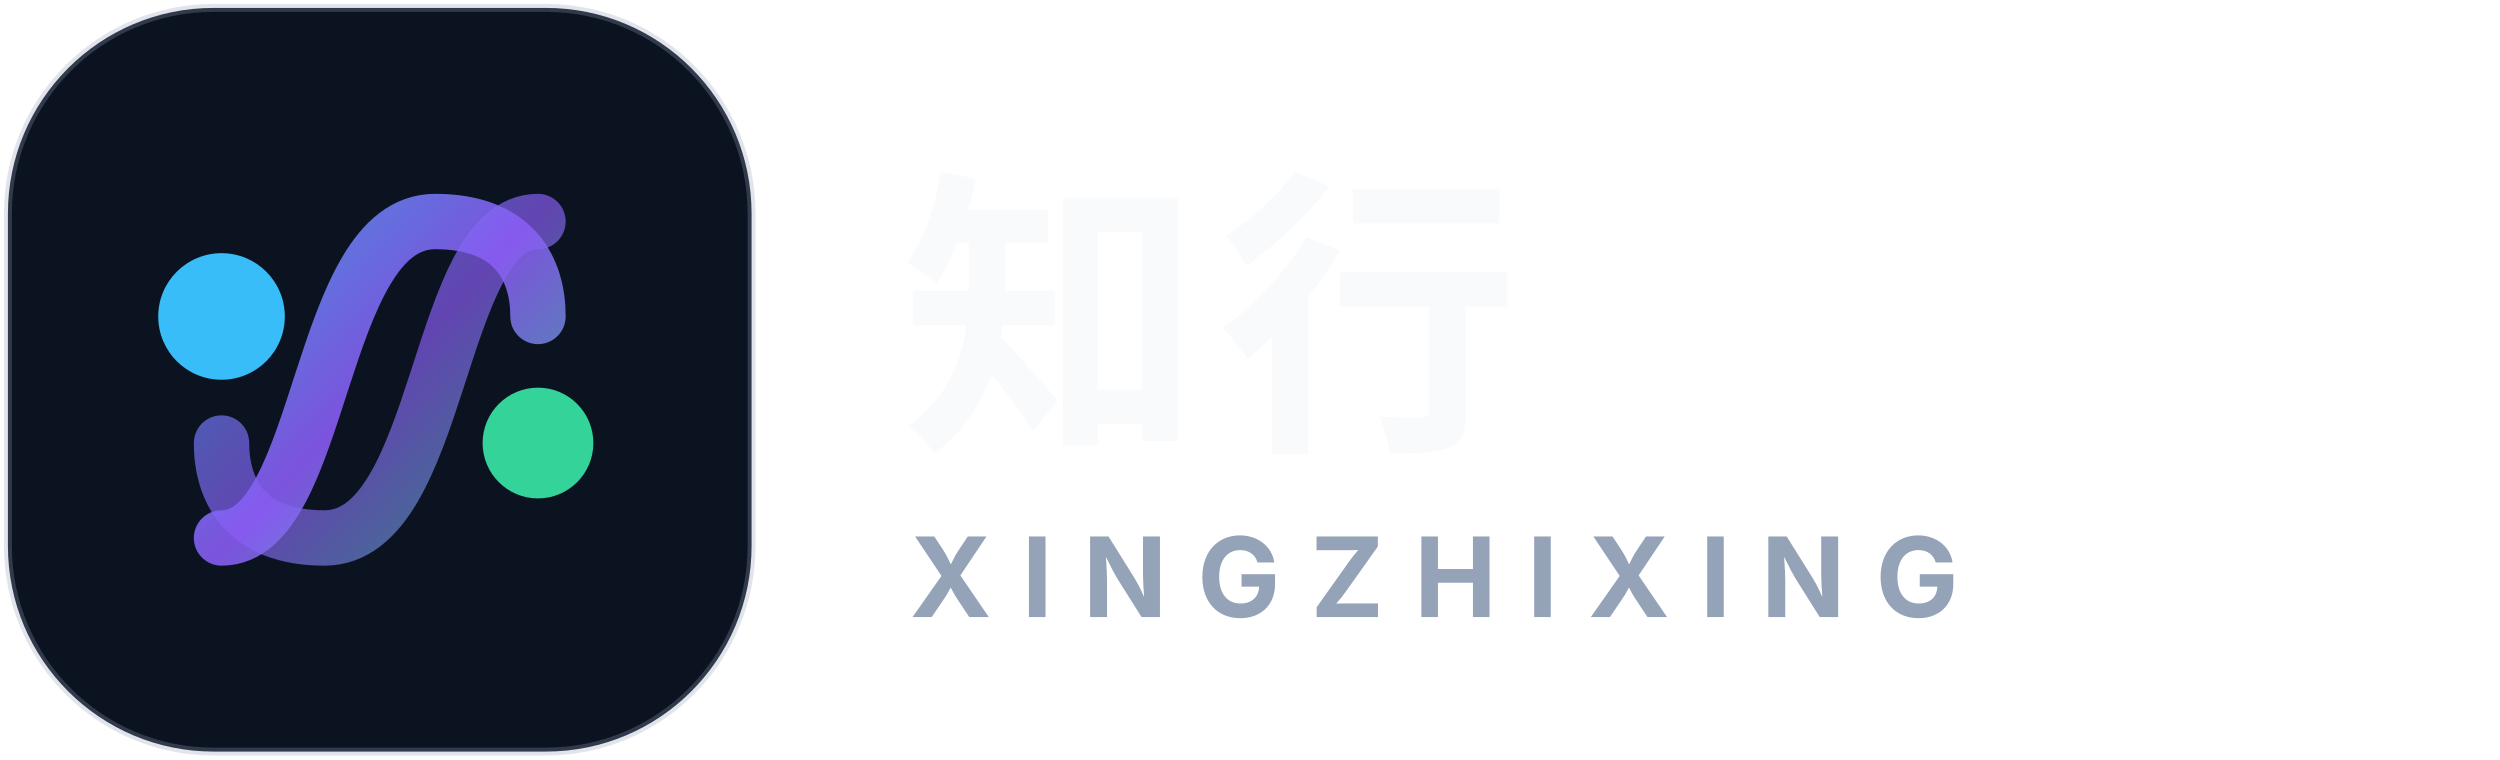
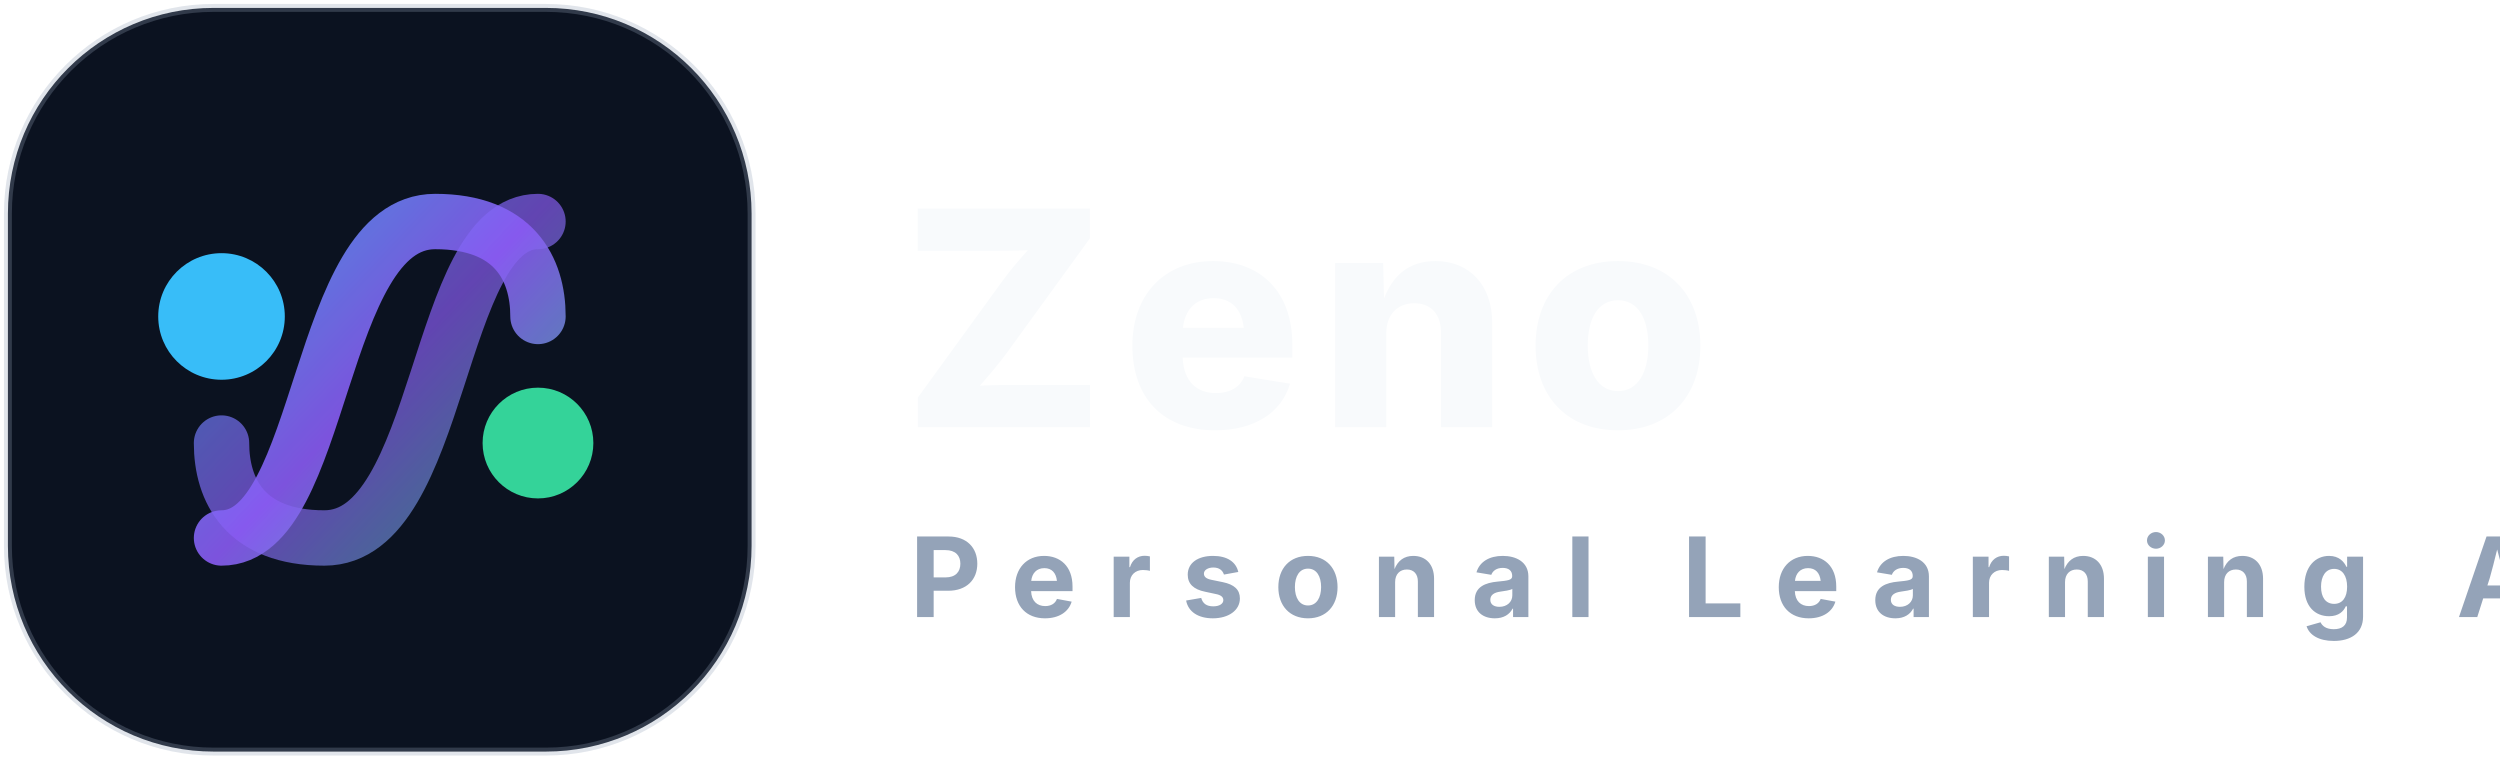
- <svg xmlns="http://www.w3.org/2000/svg" viewBox="0 0 316 96" width="316" height="96" role="img" aria-label="知行 XINGZHIXING">
+ <svg xmlns="http://www.w3.org/2000/svg" viewBox="0 0 316 96" width="316" height="96" role="img" aria-label="Zeno Personal Learning Agent">
  <defs>
    <linearGradient id="xz-dark-flow" x1="16" y1="20" x2="76" y2="76" gradientUnits="userSpaceOnUse">
      <stop stop-color="#38BDF8" />
      <stop offset=".52" stop-color="#8B5CF6" />
      <stop offset="1" stop-color="#34D399" />
    </linearGradient>
  </defs>
  <g>
    <rect x="1" y="1" width="94" height="94" rx="26" fill="#0B1220" stroke="rgba(148,163,184,.28)" />
    <path d="M28 68c13 0 12-40 27-40 10 0 13 6 13 12" fill="none" stroke="url(#xz-dark-flow)" stroke-width="7" stroke-linecap="round" opacity=".88" />
    <path d="M68 28c-13 0-12 40-27 40-10 0-13-6-13-12" fill="none" stroke="url(#xz-dark-flow)" stroke-width="7" stroke-linecap="round" opacity=".68" />
    <circle cx="28" cy="40" r="8" fill="#38BDF8" />
    <circle cx="68" cy="56" r="7" fill="#34D399" />
  </g>
-   <text x="114" y="54" fill="#F8FAFC" font-family="Inter, 'HarmonyOS Sans SC', 'Microsoft YaHei', system-ui, sans-serif" font-size="38" font-weight="800" letter-spacing="2">知行</text>
-   <text x="115" y="78" fill="#94A3B8" font-family="Inter, system-ui, sans-serif" font-size="14" font-weight="650" letter-spacing="3.8">XINGZHIXING</text>
+   <text x="114" y="54" fill="#F8FAFC" font-family="Inter, 'HarmonyOS Sans SC', 'Microsoft YaHei', system-ui, sans-serif" font-size="38" font-weight="800" letter-spacing="2">Zeno</text>
+   <text x="115" y="78" fill="#94A3B8" font-family="Inter, system-ui, sans-serif" font-size="14" font-weight="650" letter-spacing="3.8">Personal Learning Agent</text>
</svg>
